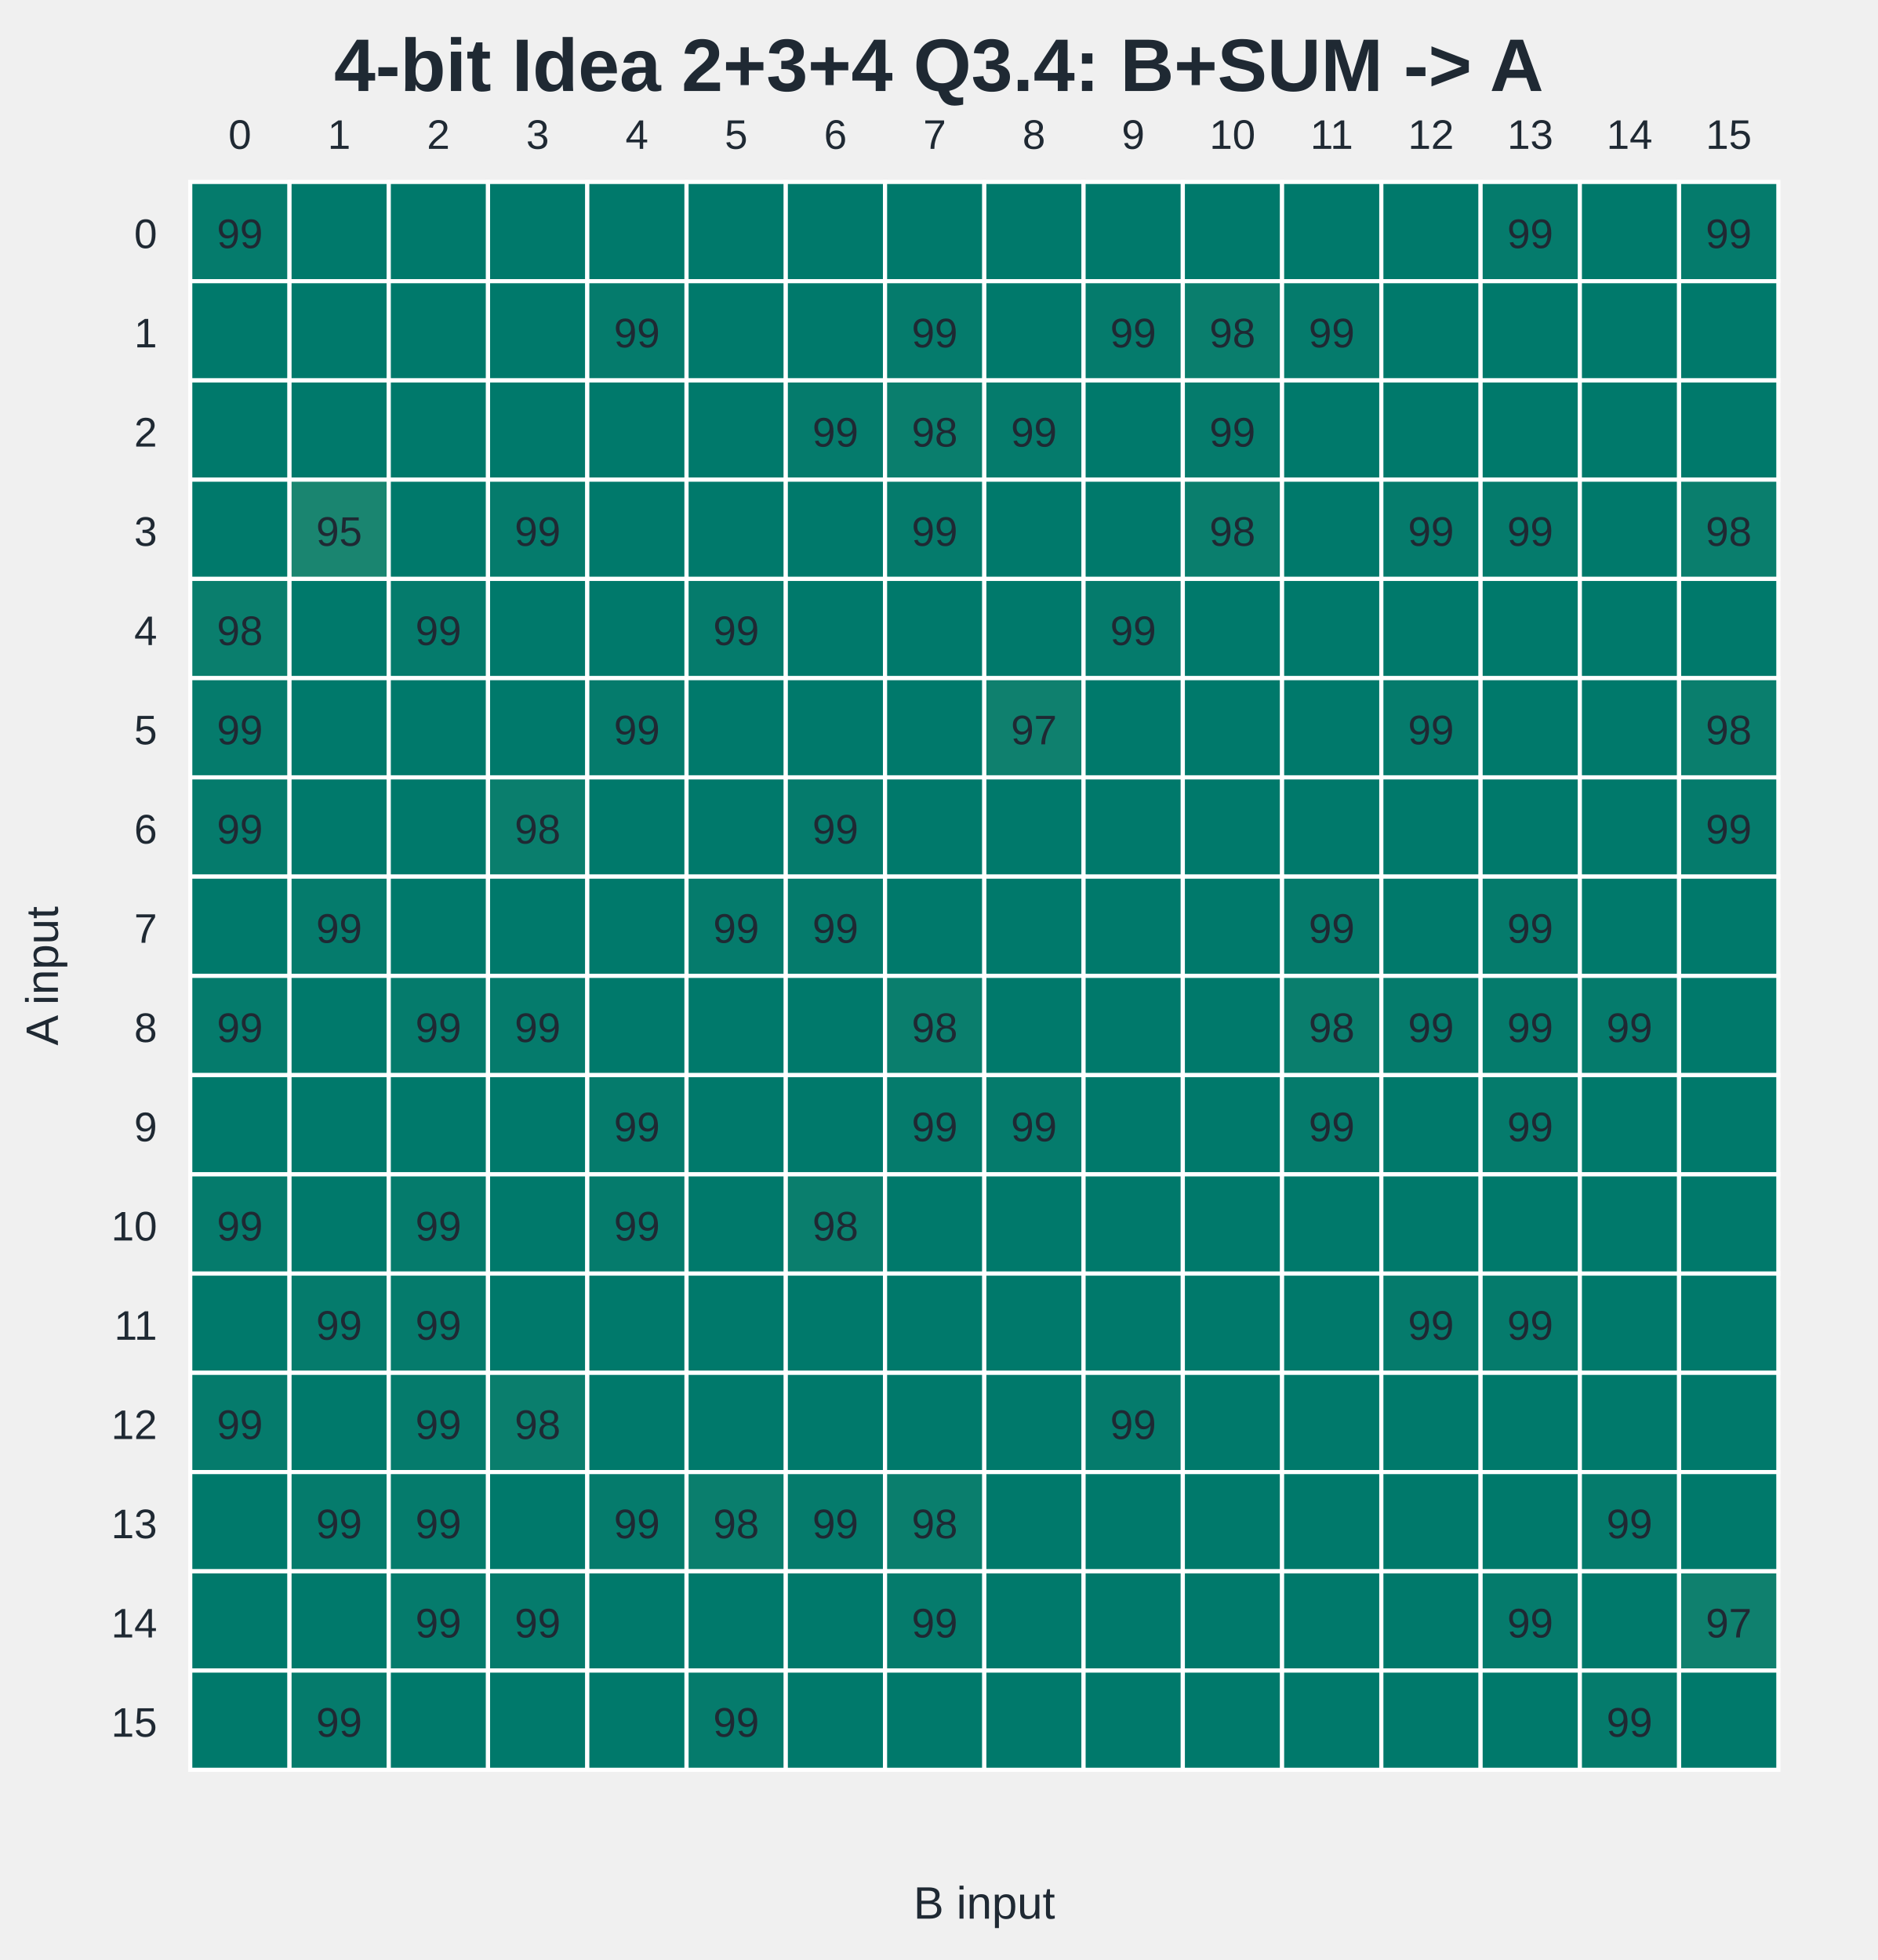
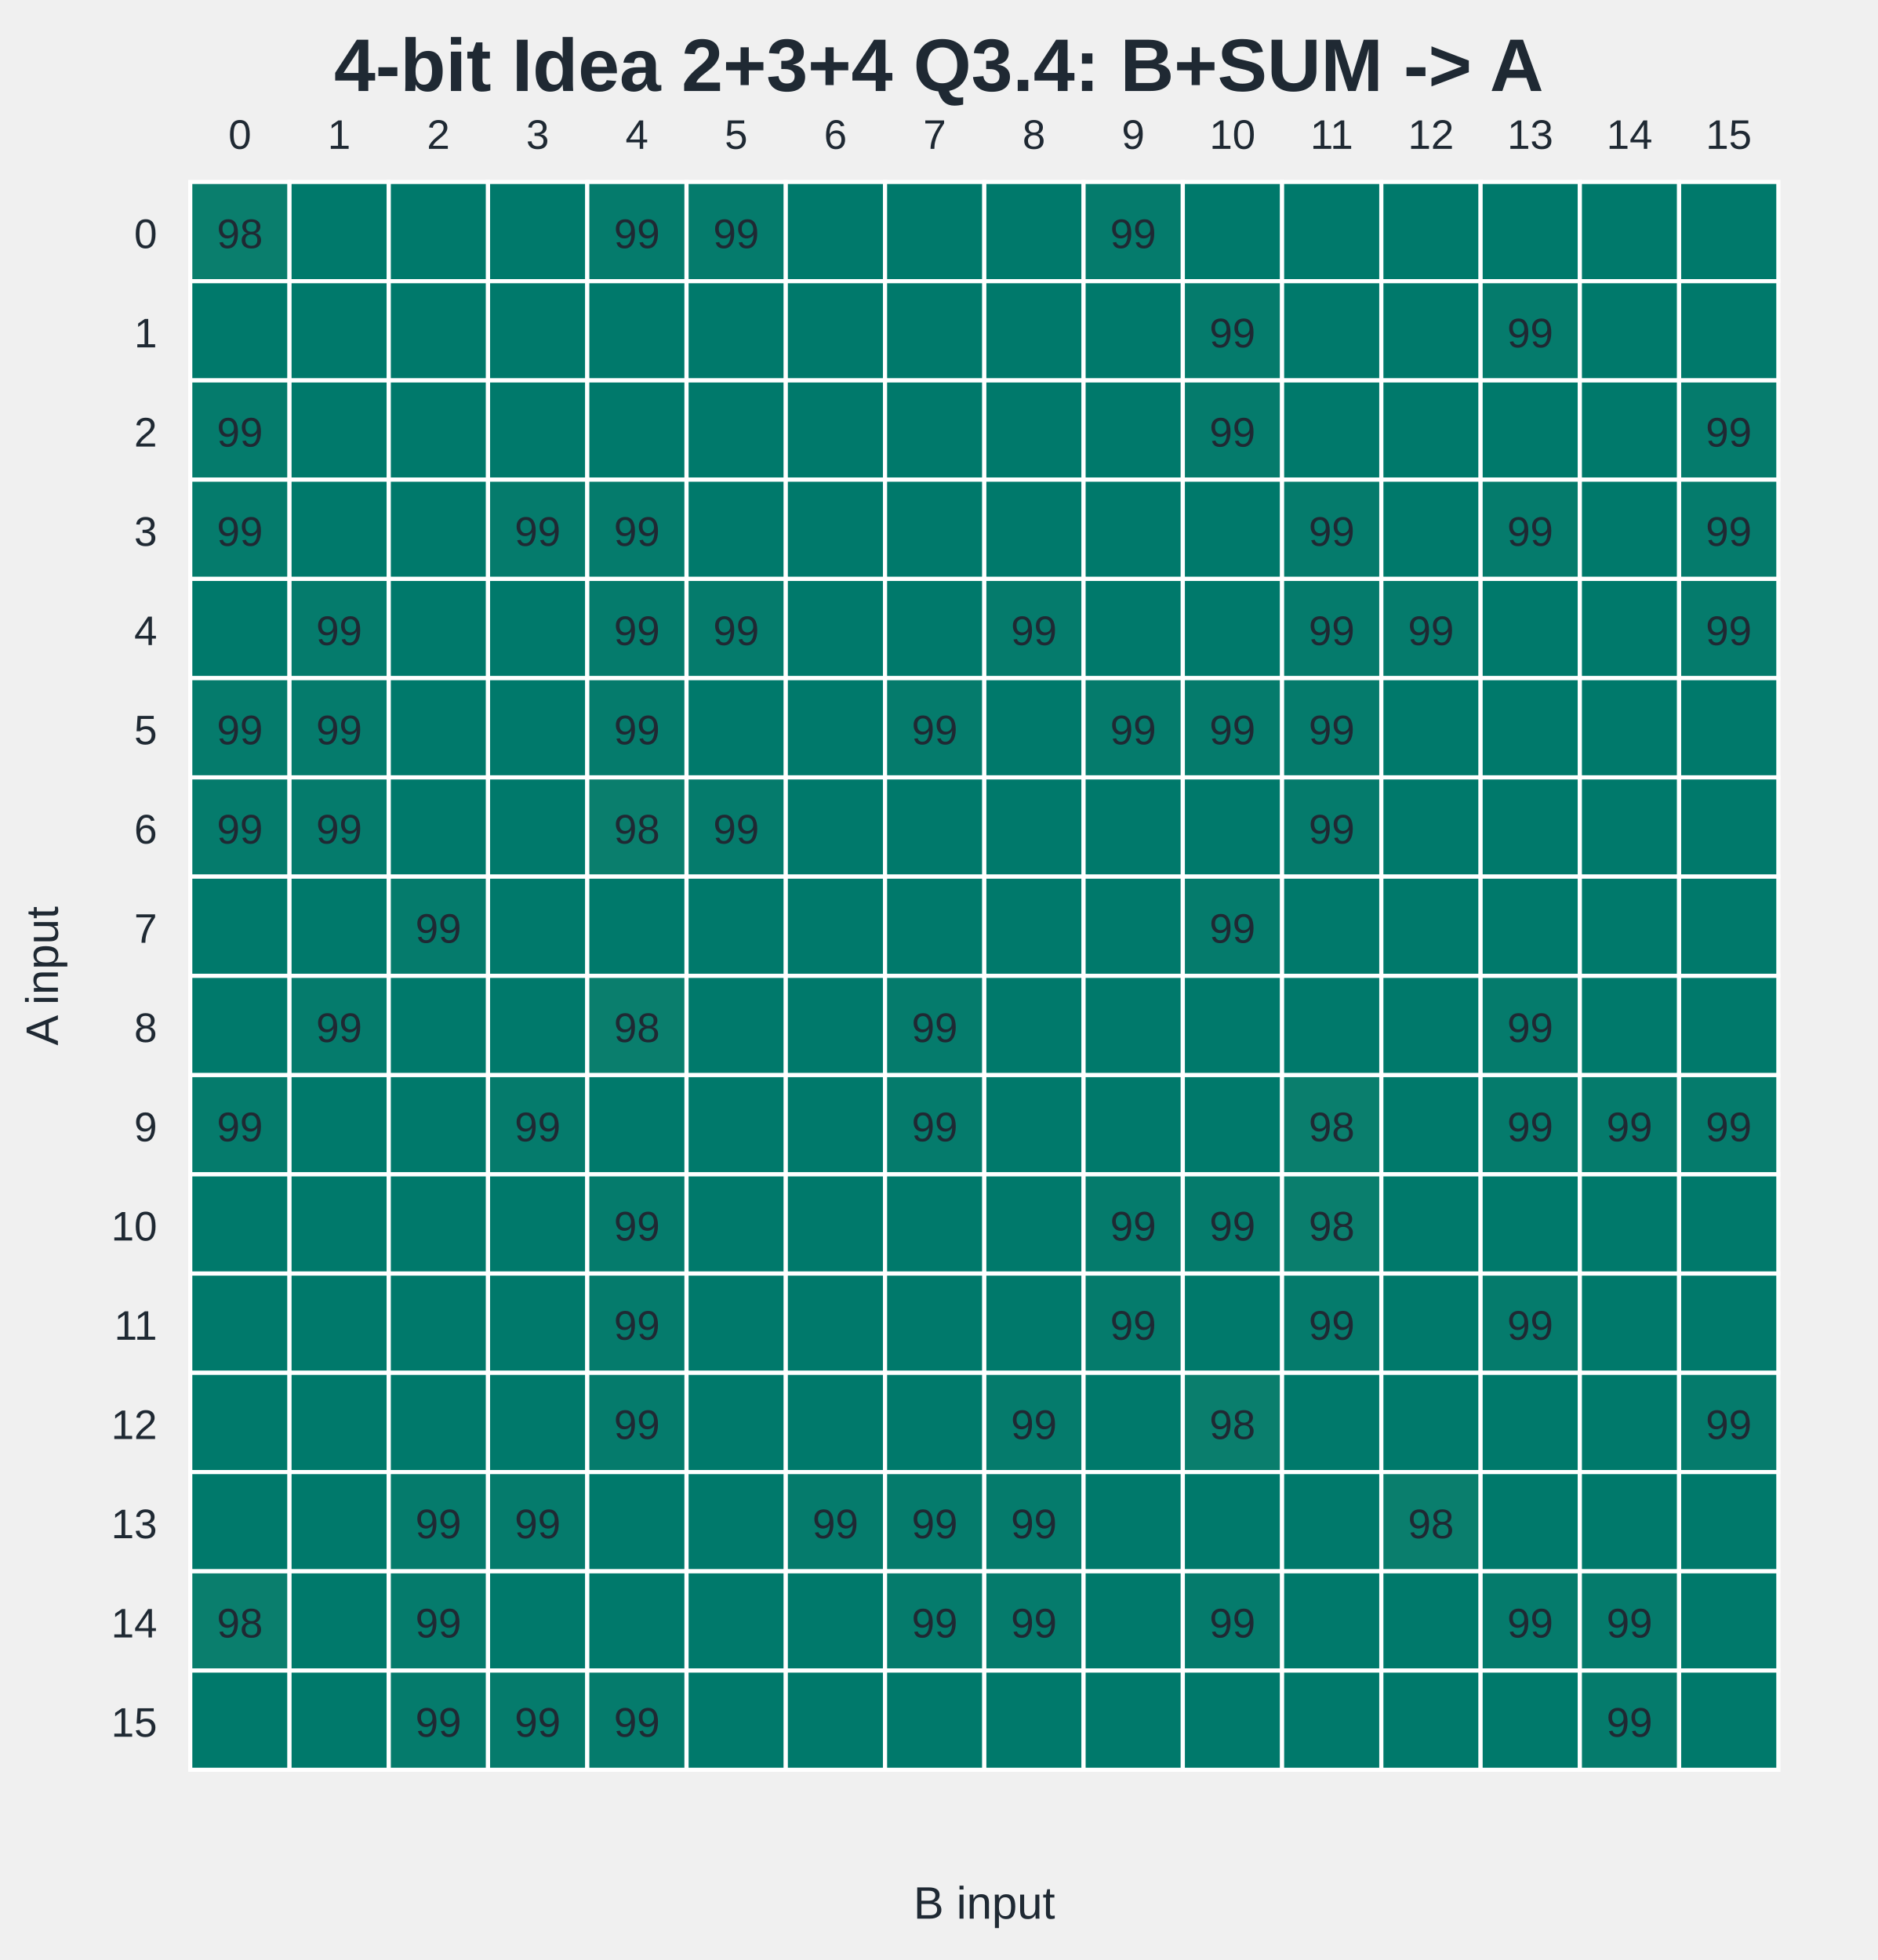
<svg xmlns="http://www.w3.org/2000/svg" width="454" height="474" viewBox="0 0 454 474">
  <style>text{font-family:Arial,Helvetica,sans-serif;fill:#1f2933}.title{font-size:18px;font-weight:700}.axis{font-size:11px}.cell{stroke:#ffffff;stroke-width:1}.small{font-size:10px}</style>
  <text x="227.0" y="22" text-anchor="middle" class="title">4-bit Idea 2+3+4 Q3.4: B+SUM -&gt; A</text>
  <text x="238" y="464" text-anchor="middle" class="axis">B input</text>
  <text x="14" y="236" transform="rotate(-90 14,236)" text-anchor="middle" class="axis">A input</text>
  <text x="58.0" y="36" text-anchor="middle" class="small">0</text>
  <text x="38" y="60" text-anchor="end" class="small">0</text>
  <text x="82.0" y="36" text-anchor="middle" class="small">1</text>
  <text x="38" y="84" text-anchor="end" class="small">1</text>
  <text x="106.0" y="36" text-anchor="middle" class="small">2</text>
  <text x="38" y="108" text-anchor="end" class="small">2</text>
  <text x="130.0" y="36" text-anchor="middle" class="small">3</text>
  <text x="38" y="132" text-anchor="end" class="small">3</text>
  <text x="154.0" y="36" text-anchor="middle" class="small">4</text>
  <text x="38" y="156" text-anchor="end" class="small">4</text>
  <text x="178.0" y="36" text-anchor="middle" class="small">5</text>
  <text x="38" y="180" text-anchor="end" class="small">5</text>
  <text x="202.0" y="36" text-anchor="middle" class="small">6</text>
  <text x="38" y="204" text-anchor="end" class="small">6</text>
  <text x="226.0" y="36" text-anchor="middle" class="small">7</text>
  <text x="38" y="228" text-anchor="end" class="small">7</text>
  <text x="250.0" y="36" text-anchor="middle" class="small">8</text>
  <text x="38" y="252" text-anchor="end" class="small">8</text>
  <text x="274.0" y="36" text-anchor="middle" class="small">9</text>
  <text x="38" y="276" text-anchor="end" class="small">9</text>
  <text x="298.0" y="36" text-anchor="middle" class="small">10</text>
  <text x="38" y="300" text-anchor="end" class="small">10</text>
  <text x="322.0" y="36" text-anchor="middle" class="small">11</text>
  <text x="38" y="324" text-anchor="end" class="small">11</text>
  <text x="346.0" y="36" text-anchor="middle" class="small">12</text>
  <text x="38" y="348" text-anchor="end" class="small">12</text>
  <text x="370.0" y="36" text-anchor="middle" class="small">13</text>
  <text x="38" y="372" text-anchor="end" class="small">13</text>
  <text x="394.0" y="36" text-anchor="middle" class="small">14</text>
  <text x="38" y="396" text-anchor="end" class="small">14</text>
  <text x="418.0" y="36" text-anchor="middle" class="small">15</text>
  <text x="38" y="420" text-anchor="end" class="small">15</text>
-   <rect class="cell" x="46" y="44" width="24" height="24" fill="#057b6c" />
-   <text x="58.0" y="60" text-anchor="middle" class="small">99</text>
+   <rect class="cell" x="46" y="44" width="24" height="24" fill="#0a7e6d" />
+   <text x="58.0" y="60" text-anchor="middle" class="small">98</text>
  <rect class="cell" x="70" y="44" width="24" height="24" fill="#00796b" />
  <rect class="cell" x="94" y="44" width="24" height="24" fill="#00796b" />
  <rect class="cell" x="118" y="44" width="24" height="24" fill="#00796b" />
-   <rect class="cell" x="142" y="44" width="24" height="24" fill="#00796b" />
-   <rect class="cell" x="166" y="44" width="24" height="24" fill="#00796b" />
+   <rect class="cell" x="142" y="44" width="24" height="24" fill="#057b6c" />
+   <text x="154.0" y="60" text-anchor="middle" class="small">99</text>
+   <rect class="cell" x="166" y="44" width="24" height="24" fill="#057b6c" />
+   <text x="178.0" y="60" text-anchor="middle" class="small">99</text>
  <rect class="cell" x="190" y="44" width="24" height="24" fill="#00796b" />
  <rect class="cell" x="214" y="44" width="24" height="24" fill="#00796b" />
  <rect class="cell" x="238" y="44" width="24" height="24" fill="#00796b" />
-   <rect class="cell" x="262" y="44" width="24" height="24" fill="#00796b" />
+   <rect class="cell" x="262" y="44" width="24" height="24" fill="#057b6c" />
+   <text x="274.0" y="60" text-anchor="middle" class="small">99</text>
  <rect class="cell" x="286" y="44" width="24" height="24" fill="#00796b" />
  <rect class="cell" x="310" y="44" width="24" height="24" fill="#00796b" />
  <rect class="cell" x="334" y="44" width="24" height="24" fill="#00796b" />
-   <rect class="cell" x="358" y="44" width="24" height="24" fill="#057b6c" />
-   <text x="370.0" y="60" text-anchor="middle" class="small">99</text>
+   <rect class="cell" x="358" y="44" width="24" height="24" fill="#00796b" />
  <rect class="cell" x="382" y="44" width="24" height="24" fill="#00796b" />
-   <rect class="cell" x="406" y="44" width="24" height="24" fill="#057b6c" />
-   <text x="418.0" y="60" text-anchor="middle" class="small">99</text>
+   <rect class="cell" x="406" y="44" width="24" height="24" fill="#00796b" />
  <rect class="cell" x="46" y="68" width="24" height="24" fill="#00796b" />
  <rect class="cell" x="70" y="68" width="24" height="24" fill="#00796b" />
  <rect class="cell" x="94" y="68" width="24" height="24" fill="#00796b" />
  <rect class="cell" x="118" y="68" width="24" height="24" fill="#00796b" />
-   <rect class="cell" x="142" y="68" width="24" height="24" fill="#057b6c" />
-   <text x="154.0" y="84" text-anchor="middle" class="small">99</text>
+   <rect class="cell" x="142" y="68" width="24" height="24" fill="#00796b" />
  <rect class="cell" x="166" y="68" width="24" height="24" fill="#00796b" />
  <rect class="cell" x="190" y="68" width="24" height="24" fill="#00796b" />
-   <rect class="cell" x="214" y="68" width="24" height="24" fill="#057b6c" />
-   <text x="226.0" y="84" text-anchor="middle" class="small">99</text>
+   <rect class="cell" x="214" y="68" width="24" height="24" fill="#00796b" />
  <rect class="cell" x="238" y="68" width="24" height="24" fill="#00796b" />
-   <rect class="cell" x="262" y="68" width="24" height="24" fill="#057b6c" />
-   <text x="274.0" y="84" text-anchor="middle" class="small">99</text>
-   <rect class="cell" x="286" y="68" width="24" height="24" fill="#0a7e6d" />
-   <text x="298.0" y="84" text-anchor="middle" class="small">98</text>
-   <rect class="cell" x="310" y="68" width="24" height="24" fill="#057b6c" />
-   <text x="322.0" y="84" text-anchor="middle" class="small">99</text>
+   <rect class="cell" x="262" y="68" width="24" height="24" fill="#00796b" />
+   <rect class="cell" x="286" y="68" width="24" height="24" fill="#057b6c" />
+   <text x="298.0" y="84" text-anchor="middle" class="small">99</text>
+   <rect class="cell" x="310" y="68" width="24" height="24" fill="#00796b" />
  <rect class="cell" x="334" y="68" width="24" height="24" fill="#00796b" />
-   <rect class="cell" x="358" y="68" width="24" height="24" fill="#00796b" />
+   <rect class="cell" x="358" y="68" width="24" height="24" fill="#057b6c" />
+   <text x="370.0" y="84" text-anchor="middle" class="small">99</text>
  <rect class="cell" x="382" y="68" width="24" height="24" fill="#00796b" />
  <rect class="cell" x="406" y="68" width="24" height="24" fill="#00796b" />
-   <rect class="cell" x="46" y="92" width="24" height="24" fill="#00796b" />
+   <rect class="cell" x="46" y="92" width="24" height="24" fill="#057b6c" />
+   <text x="58.0" y="108" text-anchor="middle" class="small">99</text>
  <rect class="cell" x="70" y="92" width="24" height="24" fill="#00796b" />
  <rect class="cell" x="94" y="92" width="24" height="24" fill="#00796b" />
  <rect class="cell" x="118" y="92" width="24" height="24" fill="#00796b" />
  <rect class="cell" x="142" y="92" width="24" height="24" fill="#00796b" />
  <rect class="cell" x="166" y="92" width="24" height="24" fill="#00796b" />
-   <rect class="cell" x="190" y="92" width="24" height="24" fill="#057b6c" />
-   <text x="202.0" y="108" text-anchor="middle" class="small">99</text>
-   <rect class="cell" x="214" y="92" width="24" height="24" fill="#0a7e6d" />
-   <text x="226.0" y="108" text-anchor="middle" class="small">98</text>
-   <rect class="cell" x="238" y="92" width="24" height="24" fill="#057b6c" />
-   <text x="250.0" y="108" text-anchor="middle" class="small">99</text>
+   <rect class="cell" x="190" y="92" width="24" height="24" fill="#00796b" />
+   <rect class="cell" x="214" y="92" width="24" height="24" fill="#00796b" />
+   <rect class="cell" x="238" y="92" width="24" height="24" fill="#00796b" />
  <rect class="cell" x="262" y="92" width="24" height="24" fill="#00796b" />
  <rect class="cell" x="286" y="92" width="24" height="24" fill="#057b6c" />
  <text x="298.0" y="108" text-anchor="middle" class="small">99</text>
  <rect class="cell" x="310" y="92" width="24" height="24" fill="#00796b" />
  <rect class="cell" x="334" y="92" width="24" height="24" fill="#00796b" />
  <rect class="cell" x="358" y="92" width="24" height="24" fill="#00796b" />
  <rect class="cell" x="382" y="92" width="24" height="24" fill="#00796b" />
-   <rect class="cell" x="406" y="92" width="24" height="24" fill="#00796b" />
-   <rect class="cell" x="46" y="116" width="24" height="24" fill="#00796b" />
-   <rect class="cell" x="70" y="116" width="24" height="24" fill="#1a8570" />
-   <text x="82.0" y="132" text-anchor="middle" class="small">95</text>
+   <rect class="cell" x="406" y="92" width="24" height="24" fill="#057b6c" />
+   <text x="418.0" y="108" text-anchor="middle" class="small">99</text>
+   <rect class="cell" x="46" y="116" width="24" height="24" fill="#057b6c" />
+   <text x="58.0" y="132" text-anchor="middle" class="small">99</text>
+   <rect class="cell" x="70" y="116" width="24" height="24" fill="#00796b" />
  <rect class="cell" x="94" y="116" width="24" height="24" fill="#00796b" />
  <rect class="cell" x="118" y="116" width="24" height="24" fill="#057b6c" />
  <text x="130.0" y="132" text-anchor="middle" class="small">99</text>
-   <rect class="cell" x="142" y="116" width="24" height="24" fill="#00796b" />
+   <rect class="cell" x="142" y="116" width="24" height="24" fill="#057b6c" />
+   <text x="154.0" y="132" text-anchor="middle" class="small">99</text>
  <rect class="cell" x="166" y="116" width="24" height="24" fill="#00796b" />
  <rect class="cell" x="190" y="116" width="24" height="24" fill="#00796b" />
-   <rect class="cell" x="214" y="116" width="24" height="24" fill="#057b6c" />
-   <text x="226.0" y="132" text-anchor="middle" class="small">99</text>
+   <rect class="cell" x="214" y="116" width="24" height="24" fill="#00796b" />
  <rect class="cell" x="238" y="116" width="24" height="24" fill="#00796b" />
  <rect class="cell" x="262" y="116" width="24" height="24" fill="#00796b" />
-   <rect class="cell" x="286" y="116" width="24" height="24" fill="#0a7e6d" />
-   <text x="298.0" y="132" text-anchor="middle" class="small">98</text>
-   <rect class="cell" x="310" y="116" width="24" height="24" fill="#00796b" />
-   <rect class="cell" x="334" y="116" width="24" height="24" fill="#057b6c" />
-   <text x="346.0" y="132" text-anchor="middle" class="small">99</text>
+   <rect class="cell" x="286" y="116" width="24" height="24" fill="#00796b" />
+   <rect class="cell" x="310" y="116" width="24" height="24" fill="#057b6c" />
+   <text x="322.0" y="132" text-anchor="middle" class="small">99</text>
+   <rect class="cell" x="334" y="116" width="24" height="24" fill="#00796b" />
  <rect class="cell" x="358" y="116" width="24" height="24" fill="#057b6c" />
  <text x="370.0" y="132" text-anchor="middle" class="small">99</text>
  <rect class="cell" x="382" y="116" width="24" height="24" fill="#00796b" />
-   <rect class="cell" x="406" y="116" width="24" height="24" fill="#0a7e6d" />
-   <text x="418.0" y="132" text-anchor="middle" class="small">98</text>
-   <rect class="cell" x="46" y="140" width="24" height="24" fill="#0a7e6d" />
-   <text x="58.0" y="156" text-anchor="middle" class="small">98</text>
-   <rect class="cell" x="70" y="140" width="24" height="24" fill="#00796b" />
-   <rect class="cell" x="94" y="140" width="24" height="24" fill="#057b6c" />
-   <text x="106.0" y="156" text-anchor="middle" class="small">99</text>
+   <rect class="cell" x="406" y="116" width="24" height="24" fill="#057b6c" />
+   <text x="418.0" y="132" text-anchor="middle" class="small">99</text>
+   <rect class="cell" x="46" y="140" width="24" height="24" fill="#00796b" />
+   <rect class="cell" x="70" y="140" width="24" height="24" fill="#057b6c" />
+   <text x="82.0" y="156" text-anchor="middle" class="small">99</text>
+   <rect class="cell" x="94" y="140" width="24" height="24" fill="#00796b" />
  <rect class="cell" x="118" y="140" width="24" height="24" fill="#00796b" />
-   <rect class="cell" x="142" y="140" width="24" height="24" fill="#00796b" />
+   <rect class="cell" x="142" y="140" width="24" height="24" fill="#057b6c" />
+   <text x="154.0" y="156" text-anchor="middle" class="small">99</text>
  <rect class="cell" x="166" y="140" width="24" height="24" fill="#057b6c" />
  <text x="178.0" y="156" text-anchor="middle" class="small">99</text>
  <rect class="cell" x="190" y="140" width="24" height="24" fill="#00796b" />
  <rect class="cell" x="214" y="140" width="24" height="24" fill="#00796b" />
-   <rect class="cell" x="238" y="140" width="24" height="24" fill="#00796b" />
-   <rect class="cell" x="262" y="140" width="24" height="24" fill="#057b6c" />
-   <text x="274.0" y="156" text-anchor="middle" class="small">99</text>
+   <rect class="cell" x="238" y="140" width="24" height="24" fill="#057b6c" />
+   <text x="250.0" y="156" text-anchor="middle" class="small">99</text>
+   <rect class="cell" x="262" y="140" width="24" height="24" fill="#00796b" />
  <rect class="cell" x="286" y="140" width="24" height="24" fill="#00796b" />
-   <rect class="cell" x="310" y="140" width="24" height="24" fill="#00796b" />
-   <rect class="cell" x="334" y="140" width="24" height="24" fill="#00796b" />
+   <rect class="cell" x="310" y="140" width="24" height="24" fill="#057b6c" />
+   <text x="322.0" y="156" text-anchor="middle" class="small">99</text>
+   <rect class="cell" x="334" y="140" width="24" height="24" fill="#057b6c" />
+   <text x="346.0" y="156" text-anchor="middle" class="small">99</text>
  <rect class="cell" x="358" y="140" width="24" height="24" fill="#00796b" />
  <rect class="cell" x="382" y="140" width="24" height="24" fill="#00796b" />
-   <rect class="cell" x="406" y="140" width="24" height="24" fill="#00796b" />
+   <rect class="cell" x="406" y="140" width="24" height="24" fill="#057b6c" />
+   <text x="418.0" y="156" text-anchor="middle" class="small">99</text>
  <rect class="cell" x="46" y="164" width="24" height="24" fill="#057b6c" />
  <text x="58.0" y="180" text-anchor="middle" class="small">99</text>
-   <rect class="cell" x="70" y="164" width="24" height="24" fill="#00796b" />
+   <rect class="cell" x="70" y="164" width="24" height="24" fill="#057b6c" />
+   <text x="82.0" y="180" text-anchor="middle" class="small">99</text>
  <rect class="cell" x="94" y="164" width="24" height="24" fill="#00796b" />
  <rect class="cell" x="118" y="164" width="24" height="24" fill="#00796b" />
  <rect class="cell" x="142" y="164" width="24" height="24" fill="#057b6c" />
  <text x="154.0" y="180" text-anchor="middle" class="small">99</text>
  <rect class="cell" x="166" y="164" width="24" height="24" fill="#00796b" />
  <rect class="cell" x="190" y="164" width="24" height="24" fill="#00796b" />
-   <rect class="cell" x="214" y="164" width="24" height="24" fill="#00796b" />
-   <rect class="cell" x="238" y="164" width="24" height="24" fill="#0f806e" />
-   <text x="250.0" y="180" text-anchor="middle" class="small">97</text>
-   <rect class="cell" x="262" y="164" width="24" height="24" fill="#00796b" />
-   <rect class="cell" x="286" y="164" width="24" height="24" fill="#00796b" />
-   <rect class="cell" x="310" y="164" width="24" height="24" fill="#00796b" />
-   <rect class="cell" x="334" y="164" width="24" height="24" fill="#057b6c" />
-   <text x="346.0" y="180" text-anchor="middle" class="small">99</text>
+   <rect class="cell" x="214" y="164" width="24" height="24" fill="#057b6c" />
+   <text x="226.0" y="180" text-anchor="middle" class="small">99</text>
+   <rect class="cell" x="238" y="164" width="24" height="24" fill="#00796b" />
+   <rect class="cell" x="262" y="164" width="24" height="24" fill="#057b6c" />
+   <text x="274.0" y="180" text-anchor="middle" class="small">99</text>
+   <rect class="cell" x="286" y="164" width="24" height="24" fill="#057b6c" />
+   <text x="298.0" y="180" text-anchor="middle" class="small">99</text>
+   <rect class="cell" x="310" y="164" width="24" height="24" fill="#057b6c" />
+   <text x="322.0" y="180" text-anchor="middle" class="small">99</text>
+   <rect class="cell" x="334" y="164" width="24" height="24" fill="#00796b" />
  <rect class="cell" x="358" y="164" width="24" height="24" fill="#00796b" />
  <rect class="cell" x="382" y="164" width="24" height="24" fill="#00796b" />
-   <rect class="cell" x="406" y="164" width="24" height="24" fill="#0a7e6d" />
-   <text x="418.0" y="180" text-anchor="middle" class="small">98</text>
+   <rect class="cell" x="406" y="164" width="24" height="24" fill="#00796b" />
  <rect class="cell" x="46" y="188" width="24" height="24" fill="#057b6c" />
  <text x="58.0" y="204" text-anchor="middle" class="small">99</text>
-   <rect class="cell" x="70" y="188" width="24" height="24" fill="#00796b" />
+   <rect class="cell" x="70" y="188" width="24" height="24" fill="#057b6c" />
+   <text x="82.0" y="204" text-anchor="middle" class="small">99</text>
  <rect class="cell" x="94" y="188" width="24" height="24" fill="#00796b" />
-   <rect class="cell" x="118" y="188" width="24" height="24" fill="#0a7e6d" />
-   <text x="130.0" y="204" text-anchor="middle" class="small">98</text>
-   <rect class="cell" x="142" y="188" width="24" height="24" fill="#00796b" />
-   <rect class="cell" x="166" y="188" width="24" height="24" fill="#00796b" />
-   <rect class="cell" x="190" y="188" width="24" height="24" fill="#057b6c" />
-   <text x="202.0" y="204" text-anchor="middle" class="small">99</text>
+   <rect class="cell" x="118" y="188" width="24" height="24" fill="#00796b" />
+   <rect class="cell" x="142" y="188" width="24" height="24" fill="#0a7e6d" />
+   <text x="154.0" y="204" text-anchor="middle" class="small">98</text>
+   <rect class="cell" x="166" y="188" width="24" height="24" fill="#057b6c" />
+   <text x="178.0" y="204" text-anchor="middle" class="small">99</text>
+   <rect class="cell" x="190" y="188" width="24" height="24" fill="#00796b" />
  <rect class="cell" x="214" y="188" width="24" height="24" fill="#00796b" />
  <rect class="cell" x="238" y="188" width="24" height="24" fill="#00796b" />
  <rect class="cell" x="262" y="188" width="24" height="24" fill="#00796b" />
  <rect class="cell" x="286" y="188" width="24" height="24" fill="#00796b" />
-   <rect class="cell" x="310" y="188" width="24" height="24" fill="#00796b" />
+   <rect class="cell" x="310" y="188" width="24" height="24" fill="#057b6c" />
+   <text x="322.0" y="204" text-anchor="middle" class="small">99</text>
  <rect class="cell" x="334" y="188" width="24" height="24" fill="#00796b" />
  <rect class="cell" x="358" y="188" width="24" height="24" fill="#00796b" />
  <rect class="cell" x="382" y="188" width="24" height="24" fill="#00796b" />
-   <rect class="cell" x="406" y="188" width="24" height="24" fill="#057b6c" />
-   <text x="418.0" y="204" text-anchor="middle" class="small">99</text>
+   <rect class="cell" x="406" y="188" width="24" height="24" fill="#00796b" />
  <rect class="cell" x="46" y="212" width="24" height="24" fill="#00796b" />
-   <rect class="cell" x="70" y="212" width="24" height="24" fill="#057b6c" />
-   <text x="82.0" y="228" text-anchor="middle" class="small">99</text>
-   <rect class="cell" x="94" y="212" width="24" height="24" fill="#00796b" />
+   <rect class="cell" x="70" y="212" width="24" height="24" fill="#00796b" />
+   <rect class="cell" x="94" y="212" width="24" height="24" fill="#057b6c" />
+   <text x="106.0" y="228" text-anchor="middle" class="small">99</text>
  <rect class="cell" x="118" y="212" width="24" height="24" fill="#00796b" />
  <rect class="cell" x="142" y="212" width="24" height="24" fill="#00796b" />
-   <rect class="cell" x="166" y="212" width="24" height="24" fill="#057b6c" />
-   <text x="178.0" y="228" text-anchor="middle" class="small">99</text>
-   <rect class="cell" x="190" y="212" width="24" height="24" fill="#057b6c" />
-   <text x="202.0" y="228" text-anchor="middle" class="small">99</text>
+   <rect class="cell" x="166" y="212" width="24" height="24" fill="#00796b" />
+   <rect class="cell" x="190" y="212" width="24" height="24" fill="#00796b" />
  <rect class="cell" x="214" y="212" width="24" height="24" fill="#00796b" />
  <rect class="cell" x="238" y="212" width="24" height="24" fill="#00796b" />
  <rect class="cell" x="262" y="212" width="24" height="24" fill="#00796b" />
-   <rect class="cell" x="286" y="212" width="24" height="24" fill="#00796b" />
-   <rect class="cell" x="310" y="212" width="24" height="24" fill="#057b6c" />
-   <text x="322.0" y="228" text-anchor="middle" class="small">99</text>
+   <rect class="cell" x="286" y="212" width="24" height="24" fill="#057b6c" />
+   <text x="298.0" y="228" text-anchor="middle" class="small">99</text>
+   <rect class="cell" x="310" y="212" width="24" height="24" fill="#00796b" />
  <rect class="cell" x="334" y="212" width="24" height="24" fill="#00796b" />
-   <rect class="cell" x="358" y="212" width="24" height="24" fill="#057b6c" />
-   <text x="370.0" y="228" text-anchor="middle" class="small">99</text>
+   <rect class="cell" x="358" y="212" width="24" height="24" fill="#00796b" />
  <rect class="cell" x="382" y="212" width="24" height="24" fill="#00796b" />
  <rect class="cell" x="406" y="212" width="24" height="24" fill="#00796b" />
-   <rect class="cell" x="46" y="236" width="24" height="24" fill="#057b6c" />
-   <text x="58.0" y="252" text-anchor="middle" class="small">99</text>
-   <rect class="cell" x="70" y="236" width="24" height="24" fill="#00796b" />
-   <rect class="cell" x="94" y="236" width="24" height="24" fill="#057b6c" />
-   <text x="106.0" y="252" text-anchor="middle" class="small">99</text>
-   <rect class="cell" x="118" y="236" width="24" height="24" fill="#057b6c" />
-   <text x="130.0" y="252" text-anchor="middle" class="small">99</text>
-   <rect class="cell" x="142" y="236" width="24" height="24" fill="#00796b" />
+   <rect class="cell" x="46" y="236" width="24" height="24" fill="#00796b" />
+   <rect class="cell" x="70" y="236" width="24" height="24" fill="#057b6c" />
+   <text x="82.0" y="252" text-anchor="middle" class="small">99</text>
+   <rect class="cell" x="94" y="236" width="24" height="24" fill="#00796b" />
+   <rect class="cell" x="118" y="236" width="24" height="24" fill="#00796b" />
+   <rect class="cell" x="142" y="236" width="24" height="24" fill="#0a7e6d" />
+   <text x="154.0" y="252" text-anchor="middle" class="small">98</text>
  <rect class="cell" x="166" y="236" width="24" height="24" fill="#00796b" />
  <rect class="cell" x="190" y="236" width="24" height="24" fill="#00796b" />
-   <rect class="cell" x="214" y="236" width="24" height="24" fill="#0a7e6d" />
-   <text x="226.0" y="252" text-anchor="middle" class="small">98</text>
+   <rect class="cell" x="214" y="236" width="24" height="24" fill="#057b6c" />
+   <text x="226.0" y="252" text-anchor="middle" class="small">99</text>
  <rect class="cell" x="238" y="236" width="24" height="24" fill="#00796b" />
  <rect class="cell" x="262" y="236" width="24" height="24" fill="#00796b" />
  <rect class="cell" x="286" y="236" width="24" height="24" fill="#00796b" />
-   <rect class="cell" x="310" y="236" width="24" height="24" fill="#0a7e6d" />
-   <text x="322.0" y="252" text-anchor="middle" class="small">98</text>
-   <rect class="cell" x="334" y="236" width="24" height="24" fill="#057b6c" />
-   <text x="346.0" y="252" text-anchor="middle" class="small">99</text>
+   <rect class="cell" x="310" y="236" width="24" height="24" fill="#00796b" />
+   <rect class="cell" x="334" y="236" width="24" height="24" fill="#00796b" />
  <rect class="cell" x="358" y="236" width="24" height="24" fill="#057b6c" />
  <text x="370.0" y="252" text-anchor="middle" class="small">99</text>
-   <rect class="cell" x="382" y="236" width="24" height="24" fill="#057b6c" />
-   <text x="394.0" y="252" text-anchor="middle" class="small">99</text>
+   <rect class="cell" x="382" y="236" width="24" height="24" fill="#00796b" />
  <rect class="cell" x="406" y="236" width="24" height="24" fill="#00796b" />
-   <rect class="cell" x="46" y="260" width="24" height="24" fill="#00796b" />
+   <rect class="cell" x="46" y="260" width="24" height="24" fill="#057b6c" />
+   <text x="58.0" y="276" text-anchor="middle" class="small">99</text>
  <rect class="cell" x="70" y="260" width="24" height="24" fill="#00796b" />
  <rect class="cell" x="94" y="260" width="24" height="24" fill="#00796b" />
-   <rect class="cell" x="118" y="260" width="24" height="24" fill="#00796b" />
-   <rect class="cell" x="142" y="260" width="24" height="24" fill="#057b6c" />
-   <text x="154.0" y="276" text-anchor="middle" class="small">99</text>
+   <rect class="cell" x="118" y="260" width="24" height="24" fill="#057b6c" />
+   <text x="130.0" y="276" text-anchor="middle" class="small">99</text>
+   <rect class="cell" x="142" y="260" width="24" height="24" fill="#00796b" />
  <rect class="cell" x="166" y="260" width="24" height="24" fill="#00796b" />
  <rect class="cell" x="190" y="260" width="24" height="24" fill="#00796b" />
  <rect class="cell" x="214" y="260" width="24" height="24" fill="#057b6c" />
  <text x="226.0" y="276" text-anchor="middle" class="small">99</text>
-   <rect class="cell" x="238" y="260" width="24" height="24" fill="#057b6c" />
-   <text x="250.0" y="276" text-anchor="middle" class="small">99</text>
+   <rect class="cell" x="238" y="260" width="24" height="24" fill="#00796b" />
  <rect class="cell" x="262" y="260" width="24" height="24" fill="#00796b" />
  <rect class="cell" x="286" y="260" width="24" height="24" fill="#00796b" />
-   <rect class="cell" x="310" y="260" width="24" height="24" fill="#057b6c" />
-   <text x="322.0" y="276" text-anchor="middle" class="small">99</text>
+   <rect class="cell" x="310" y="260" width="24" height="24" fill="#0a7e6d" />
+   <text x="322.0" y="276" text-anchor="middle" class="small">98</text>
  <rect class="cell" x="334" y="260" width="24" height="24" fill="#00796b" />
  <rect class="cell" x="358" y="260" width="24" height="24" fill="#057b6c" />
  <text x="370.0" y="276" text-anchor="middle" class="small">99</text>
-   <rect class="cell" x="382" y="260" width="24" height="24" fill="#00796b" />
-   <rect class="cell" x="406" y="260" width="24" height="24" fill="#00796b" />
-   <rect class="cell" x="46" y="284" width="24" height="24" fill="#057b6c" />
-   <text x="58.0" y="300" text-anchor="middle" class="small">99</text>
+   <rect class="cell" x="382" y="260" width="24" height="24" fill="#057b6c" />
+   <text x="394.0" y="276" text-anchor="middle" class="small">99</text>
+   <rect class="cell" x="406" y="260" width="24" height="24" fill="#057b6c" />
+   <text x="418.0" y="276" text-anchor="middle" class="small">99</text>
+   <rect class="cell" x="46" y="284" width="24" height="24" fill="#00796b" />
  <rect class="cell" x="70" y="284" width="24" height="24" fill="#00796b" />
-   <rect class="cell" x="94" y="284" width="24" height="24" fill="#057b6c" />
-   <text x="106.0" y="300" text-anchor="middle" class="small">99</text>
+   <rect class="cell" x="94" y="284" width="24" height="24" fill="#00796b" />
  <rect class="cell" x="118" y="284" width="24" height="24" fill="#00796b" />
  <rect class="cell" x="142" y="284" width="24" height="24" fill="#057b6c" />
  <text x="154.0" y="300" text-anchor="middle" class="small">99</text>
  <rect class="cell" x="166" y="284" width="24" height="24" fill="#00796b" />
-   <rect class="cell" x="190" y="284" width="24" height="24" fill="#0a7e6d" />
-   <text x="202.0" y="300" text-anchor="middle" class="small">98</text>
+   <rect class="cell" x="190" y="284" width="24" height="24" fill="#00796b" />
  <rect class="cell" x="214" y="284" width="24" height="24" fill="#00796b" />
  <rect class="cell" x="238" y="284" width="24" height="24" fill="#00796b" />
-   <rect class="cell" x="262" y="284" width="24" height="24" fill="#00796b" />
-   <rect class="cell" x="286" y="284" width="24" height="24" fill="#00796b" />
-   <rect class="cell" x="310" y="284" width="24" height="24" fill="#00796b" />
+   <rect class="cell" x="262" y="284" width="24" height="24" fill="#057b6c" />
+   <text x="274.0" y="300" text-anchor="middle" class="small">99</text>
+   <rect class="cell" x="286" y="284" width="24" height="24" fill="#057b6c" />
+   <text x="298.0" y="300" text-anchor="middle" class="small">99</text>
+   <rect class="cell" x="310" y="284" width="24" height="24" fill="#0a7e6d" />
+   <text x="322.0" y="300" text-anchor="middle" class="small">98</text>
  <rect class="cell" x="334" y="284" width="24" height="24" fill="#00796b" />
  <rect class="cell" x="358" y="284" width="24" height="24" fill="#00796b" />
  <rect class="cell" x="382" y="284" width="24" height="24" fill="#00796b" />
  <rect class="cell" x="406" y="284" width="24" height="24" fill="#00796b" />
  <rect class="cell" x="46" y="308" width="24" height="24" fill="#00796b" />
-   <rect class="cell" x="70" y="308" width="24" height="24" fill="#057b6c" />
-   <text x="82.0" y="324" text-anchor="middle" class="small">99</text>
-   <rect class="cell" x="94" y="308" width="24" height="24" fill="#057b6c" />
-   <text x="106.0" y="324" text-anchor="middle" class="small">99</text>
+   <rect class="cell" x="70" y="308" width="24" height="24" fill="#00796b" />
+   <rect class="cell" x="94" y="308" width="24" height="24" fill="#00796b" />
  <rect class="cell" x="118" y="308" width="24" height="24" fill="#00796b" />
-   <rect class="cell" x="142" y="308" width="24" height="24" fill="#00796b" />
+   <rect class="cell" x="142" y="308" width="24" height="24" fill="#057b6c" />
+   <text x="154.0" y="324" text-anchor="middle" class="small">99</text>
  <rect class="cell" x="166" y="308" width="24" height="24" fill="#00796b" />
  <rect class="cell" x="190" y="308" width="24" height="24" fill="#00796b" />
  <rect class="cell" x="214" y="308" width="24" height="24" fill="#00796b" />
  <rect class="cell" x="238" y="308" width="24" height="24" fill="#00796b" />
-   <rect class="cell" x="262" y="308" width="24" height="24" fill="#00796b" />
+   <rect class="cell" x="262" y="308" width="24" height="24" fill="#057b6c" />
+   <text x="274.0" y="324" text-anchor="middle" class="small">99</text>
  <rect class="cell" x="286" y="308" width="24" height="24" fill="#00796b" />
-   <rect class="cell" x="310" y="308" width="24" height="24" fill="#00796b" />
-   <rect class="cell" x="334" y="308" width="24" height="24" fill="#057b6c" />
-   <text x="346.0" y="324" text-anchor="middle" class="small">99</text>
+   <rect class="cell" x="310" y="308" width="24" height="24" fill="#057b6c" />
+   <text x="322.0" y="324" text-anchor="middle" class="small">99</text>
+   <rect class="cell" x="334" y="308" width="24" height="24" fill="#00796b" />
  <rect class="cell" x="358" y="308" width="24" height="24" fill="#057b6c" />
  <text x="370.0" y="324" text-anchor="middle" class="small">99</text>
  <rect class="cell" x="382" y="308" width="24" height="24" fill="#00796b" />
  <rect class="cell" x="406" y="308" width="24" height="24" fill="#00796b" />
-   <rect class="cell" x="46" y="332" width="24" height="24" fill="#057b6c" />
-   <text x="58.0" y="348" text-anchor="middle" class="small">99</text>
+   <rect class="cell" x="46" y="332" width="24" height="24" fill="#00796b" />
  <rect class="cell" x="70" y="332" width="24" height="24" fill="#00796b" />
-   <rect class="cell" x="94" y="332" width="24" height="24" fill="#057b6c" />
-   <text x="106.0" y="348" text-anchor="middle" class="small">99</text>
-   <rect class="cell" x="118" y="332" width="24" height="24" fill="#0a7e6d" />
-   <text x="130.0" y="348" text-anchor="middle" class="small">98</text>
-   <rect class="cell" x="142" y="332" width="24" height="24" fill="#00796b" />
+   <rect class="cell" x="94" y="332" width="24" height="24" fill="#00796b" />
+   <rect class="cell" x="118" y="332" width="24" height="24" fill="#00796b" />
+   <rect class="cell" x="142" y="332" width="24" height="24" fill="#057b6c" />
+   <text x="154.0" y="348" text-anchor="middle" class="small">99</text>
  <rect class="cell" x="166" y="332" width="24" height="24" fill="#00796b" />
  <rect class="cell" x="190" y="332" width="24" height="24" fill="#00796b" />
  <rect class="cell" x="214" y="332" width="24" height="24" fill="#00796b" />
-   <rect class="cell" x="238" y="332" width="24" height="24" fill="#00796b" />
-   <rect class="cell" x="262" y="332" width="24" height="24" fill="#057b6c" />
-   <text x="274.0" y="348" text-anchor="middle" class="small">99</text>
-   <rect class="cell" x="286" y="332" width="24" height="24" fill="#00796b" />
+   <rect class="cell" x="238" y="332" width="24" height="24" fill="#057b6c" />
+   <text x="250.0" y="348" text-anchor="middle" class="small">99</text>
+   <rect class="cell" x="262" y="332" width="24" height="24" fill="#00796b" />
+   <rect class="cell" x="286" y="332" width="24" height="24" fill="#0a7e6d" />
+   <text x="298.0" y="348" text-anchor="middle" class="small">98</text>
  <rect class="cell" x="310" y="332" width="24" height="24" fill="#00796b" />
  <rect class="cell" x="334" y="332" width="24" height="24" fill="#00796b" />
  <rect class="cell" x="358" y="332" width="24" height="24" fill="#00796b" />
  <rect class="cell" x="382" y="332" width="24" height="24" fill="#00796b" />
-   <rect class="cell" x="406" y="332" width="24" height="24" fill="#00796b" />
+   <rect class="cell" x="406" y="332" width="24" height="24" fill="#057b6c" />
+   <text x="418.0" y="348" text-anchor="middle" class="small">99</text>
  <rect class="cell" x="46" y="356" width="24" height="24" fill="#00796b" />
-   <rect class="cell" x="70" y="356" width="24" height="24" fill="#057b6c" />
-   <text x="82.0" y="372" text-anchor="middle" class="small">99</text>
+   <rect class="cell" x="70" y="356" width="24" height="24" fill="#00796b" />
  <rect class="cell" x="94" y="356" width="24" height="24" fill="#057b6c" />
  <text x="106.0" y="372" text-anchor="middle" class="small">99</text>
-   <rect class="cell" x="118" y="356" width="24" height="24" fill="#00796b" />
-   <rect class="cell" x="142" y="356" width="24" height="24" fill="#057b6c" />
-   <text x="154.0" y="372" text-anchor="middle" class="small">99</text>
-   <rect class="cell" x="166" y="356" width="24" height="24" fill="#0a7e6d" />
-   <text x="178.0" y="372" text-anchor="middle" class="small">98</text>
+   <rect class="cell" x="118" y="356" width="24" height="24" fill="#057b6c" />
+   <text x="130.0" y="372" text-anchor="middle" class="small">99</text>
+   <rect class="cell" x="142" y="356" width="24" height="24" fill="#00796b" />
+   <rect class="cell" x="166" y="356" width="24" height="24" fill="#00796b" />
  <rect class="cell" x="190" y="356" width="24" height="24" fill="#057b6c" />
  <text x="202.0" y="372" text-anchor="middle" class="small">99</text>
-   <rect class="cell" x="214" y="356" width="24" height="24" fill="#0a7e6d" />
-   <text x="226.0" y="372" text-anchor="middle" class="small">98</text>
-   <rect class="cell" x="238" y="356" width="24" height="24" fill="#00796b" />
+   <rect class="cell" x="214" y="356" width="24" height="24" fill="#057b6c" />
+   <text x="226.0" y="372" text-anchor="middle" class="small">99</text>
+   <rect class="cell" x="238" y="356" width="24" height="24" fill="#057b6c" />
+   <text x="250.0" y="372" text-anchor="middle" class="small">99</text>
  <rect class="cell" x="262" y="356" width="24" height="24" fill="#00796b" />
  <rect class="cell" x="286" y="356" width="24" height="24" fill="#00796b" />
  <rect class="cell" x="310" y="356" width="24" height="24" fill="#00796b" />
-   <rect class="cell" x="334" y="356" width="24" height="24" fill="#00796b" />
+   <rect class="cell" x="334" y="356" width="24" height="24" fill="#0a7e6d" />
+   <text x="346.0" y="372" text-anchor="middle" class="small">98</text>
  <rect class="cell" x="358" y="356" width="24" height="24" fill="#00796b" />
-   <rect class="cell" x="382" y="356" width="24" height="24" fill="#057b6c" />
-   <text x="394.0" y="372" text-anchor="middle" class="small">99</text>
+   <rect class="cell" x="382" y="356" width="24" height="24" fill="#00796b" />
  <rect class="cell" x="406" y="356" width="24" height="24" fill="#00796b" />
-   <rect class="cell" x="46" y="380" width="24" height="24" fill="#00796b" />
+   <rect class="cell" x="46" y="380" width="24" height="24" fill="#0a7e6d" />
+   <text x="58.0" y="396" text-anchor="middle" class="small">98</text>
  <rect class="cell" x="70" y="380" width="24" height="24" fill="#00796b" />
  <rect class="cell" x="94" y="380" width="24" height="24" fill="#057b6c" />
  <text x="106.0" y="396" text-anchor="middle" class="small">99</text>
-   <rect class="cell" x="118" y="380" width="24" height="24" fill="#057b6c" />
-   <text x="130.0" y="396" text-anchor="middle" class="small">99</text>
+   <rect class="cell" x="118" y="380" width="24" height="24" fill="#00796b" />
  <rect class="cell" x="142" y="380" width="24" height="24" fill="#00796b" />
  <rect class="cell" x="166" y="380" width="24" height="24" fill="#00796b" />
  <rect class="cell" x="190" y="380" width="24" height="24" fill="#00796b" />
  <rect class="cell" x="214" y="380" width="24" height="24" fill="#057b6c" />
  <text x="226.0" y="396" text-anchor="middle" class="small">99</text>
-   <rect class="cell" x="238" y="380" width="24" height="24" fill="#00796b" />
+   <rect class="cell" x="238" y="380" width="24" height="24" fill="#057b6c" />
+   <text x="250.0" y="396" text-anchor="middle" class="small">99</text>
  <rect class="cell" x="262" y="380" width="24" height="24" fill="#00796b" />
-   <rect class="cell" x="286" y="380" width="24" height="24" fill="#00796b" />
+   <rect class="cell" x="286" y="380" width="24" height="24" fill="#057b6c" />
+   <text x="298.0" y="396" text-anchor="middle" class="small">99</text>
  <rect class="cell" x="310" y="380" width="24" height="24" fill="#00796b" />
  <rect class="cell" x="334" y="380" width="24" height="24" fill="#00796b" />
  <rect class="cell" x="358" y="380" width="24" height="24" fill="#057b6c" />
  <text x="370.0" y="396" text-anchor="middle" class="small">99</text>
-   <rect class="cell" x="382" y="380" width="24" height="24" fill="#00796b" />
-   <rect class="cell" x="406" y="380" width="24" height="24" fill="#0f806e" />
-   <text x="418.0" y="396" text-anchor="middle" class="small">97</text>
+   <rect class="cell" x="382" y="380" width="24" height="24" fill="#057b6c" />
+   <text x="394.0" y="396" text-anchor="middle" class="small">99</text>
+   <rect class="cell" x="406" y="380" width="24" height="24" fill="#00796b" />
  <rect class="cell" x="46" y="404" width="24" height="24" fill="#00796b" />
-   <rect class="cell" x="70" y="404" width="24" height="24" fill="#057b6c" />
-   <text x="82.0" y="420" text-anchor="middle" class="small">99</text>
-   <rect class="cell" x="94" y="404" width="24" height="24" fill="#00796b" />
-   <rect class="cell" x="118" y="404" width="24" height="24" fill="#00796b" />
-   <rect class="cell" x="142" y="404" width="24" height="24" fill="#00796b" />
-   <rect class="cell" x="166" y="404" width="24" height="24" fill="#057b6c" />
-   <text x="178.0" y="420" text-anchor="middle" class="small">99</text>
+   <rect class="cell" x="70" y="404" width="24" height="24" fill="#00796b" />
+   <rect class="cell" x="94" y="404" width="24" height="24" fill="#057b6c" />
+   <text x="106.0" y="420" text-anchor="middle" class="small">99</text>
+   <rect class="cell" x="118" y="404" width="24" height="24" fill="#057b6c" />
+   <text x="130.0" y="420" text-anchor="middle" class="small">99</text>
+   <rect class="cell" x="142" y="404" width="24" height="24" fill="#057b6c" />
+   <text x="154.0" y="420" text-anchor="middle" class="small">99</text>
+   <rect class="cell" x="166" y="404" width="24" height="24" fill="#00796b" />
  <rect class="cell" x="190" y="404" width="24" height="24" fill="#00796b" />
  <rect class="cell" x="214" y="404" width="24" height="24" fill="#00796b" />
  <rect class="cell" x="238" y="404" width="24" height="24" fill="#00796b" />
  <rect class="cell" x="262" y="404" width="24" height="24" fill="#00796b" />
  <rect class="cell" x="286" y="404" width="24" height="24" fill="#00796b" />
  <rect class="cell" x="310" y="404" width="24" height="24" fill="#00796b" />
  <rect class="cell" x="334" y="404" width="24" height="24" fill="#00796b" />
  <rect class="cell" x="358" y="404" width="24" height="24" fill="#00796b" />
  <rect class="cell" x="382" y="404" width="24" height="24" fill="#057b6c" />
  <text x="394.0" y="420" text-anchor="middle" class="small">99</text>
  <rect class="cell" x="406" y="404" width="24" height="24" fill="#00796b" />
</svg>
